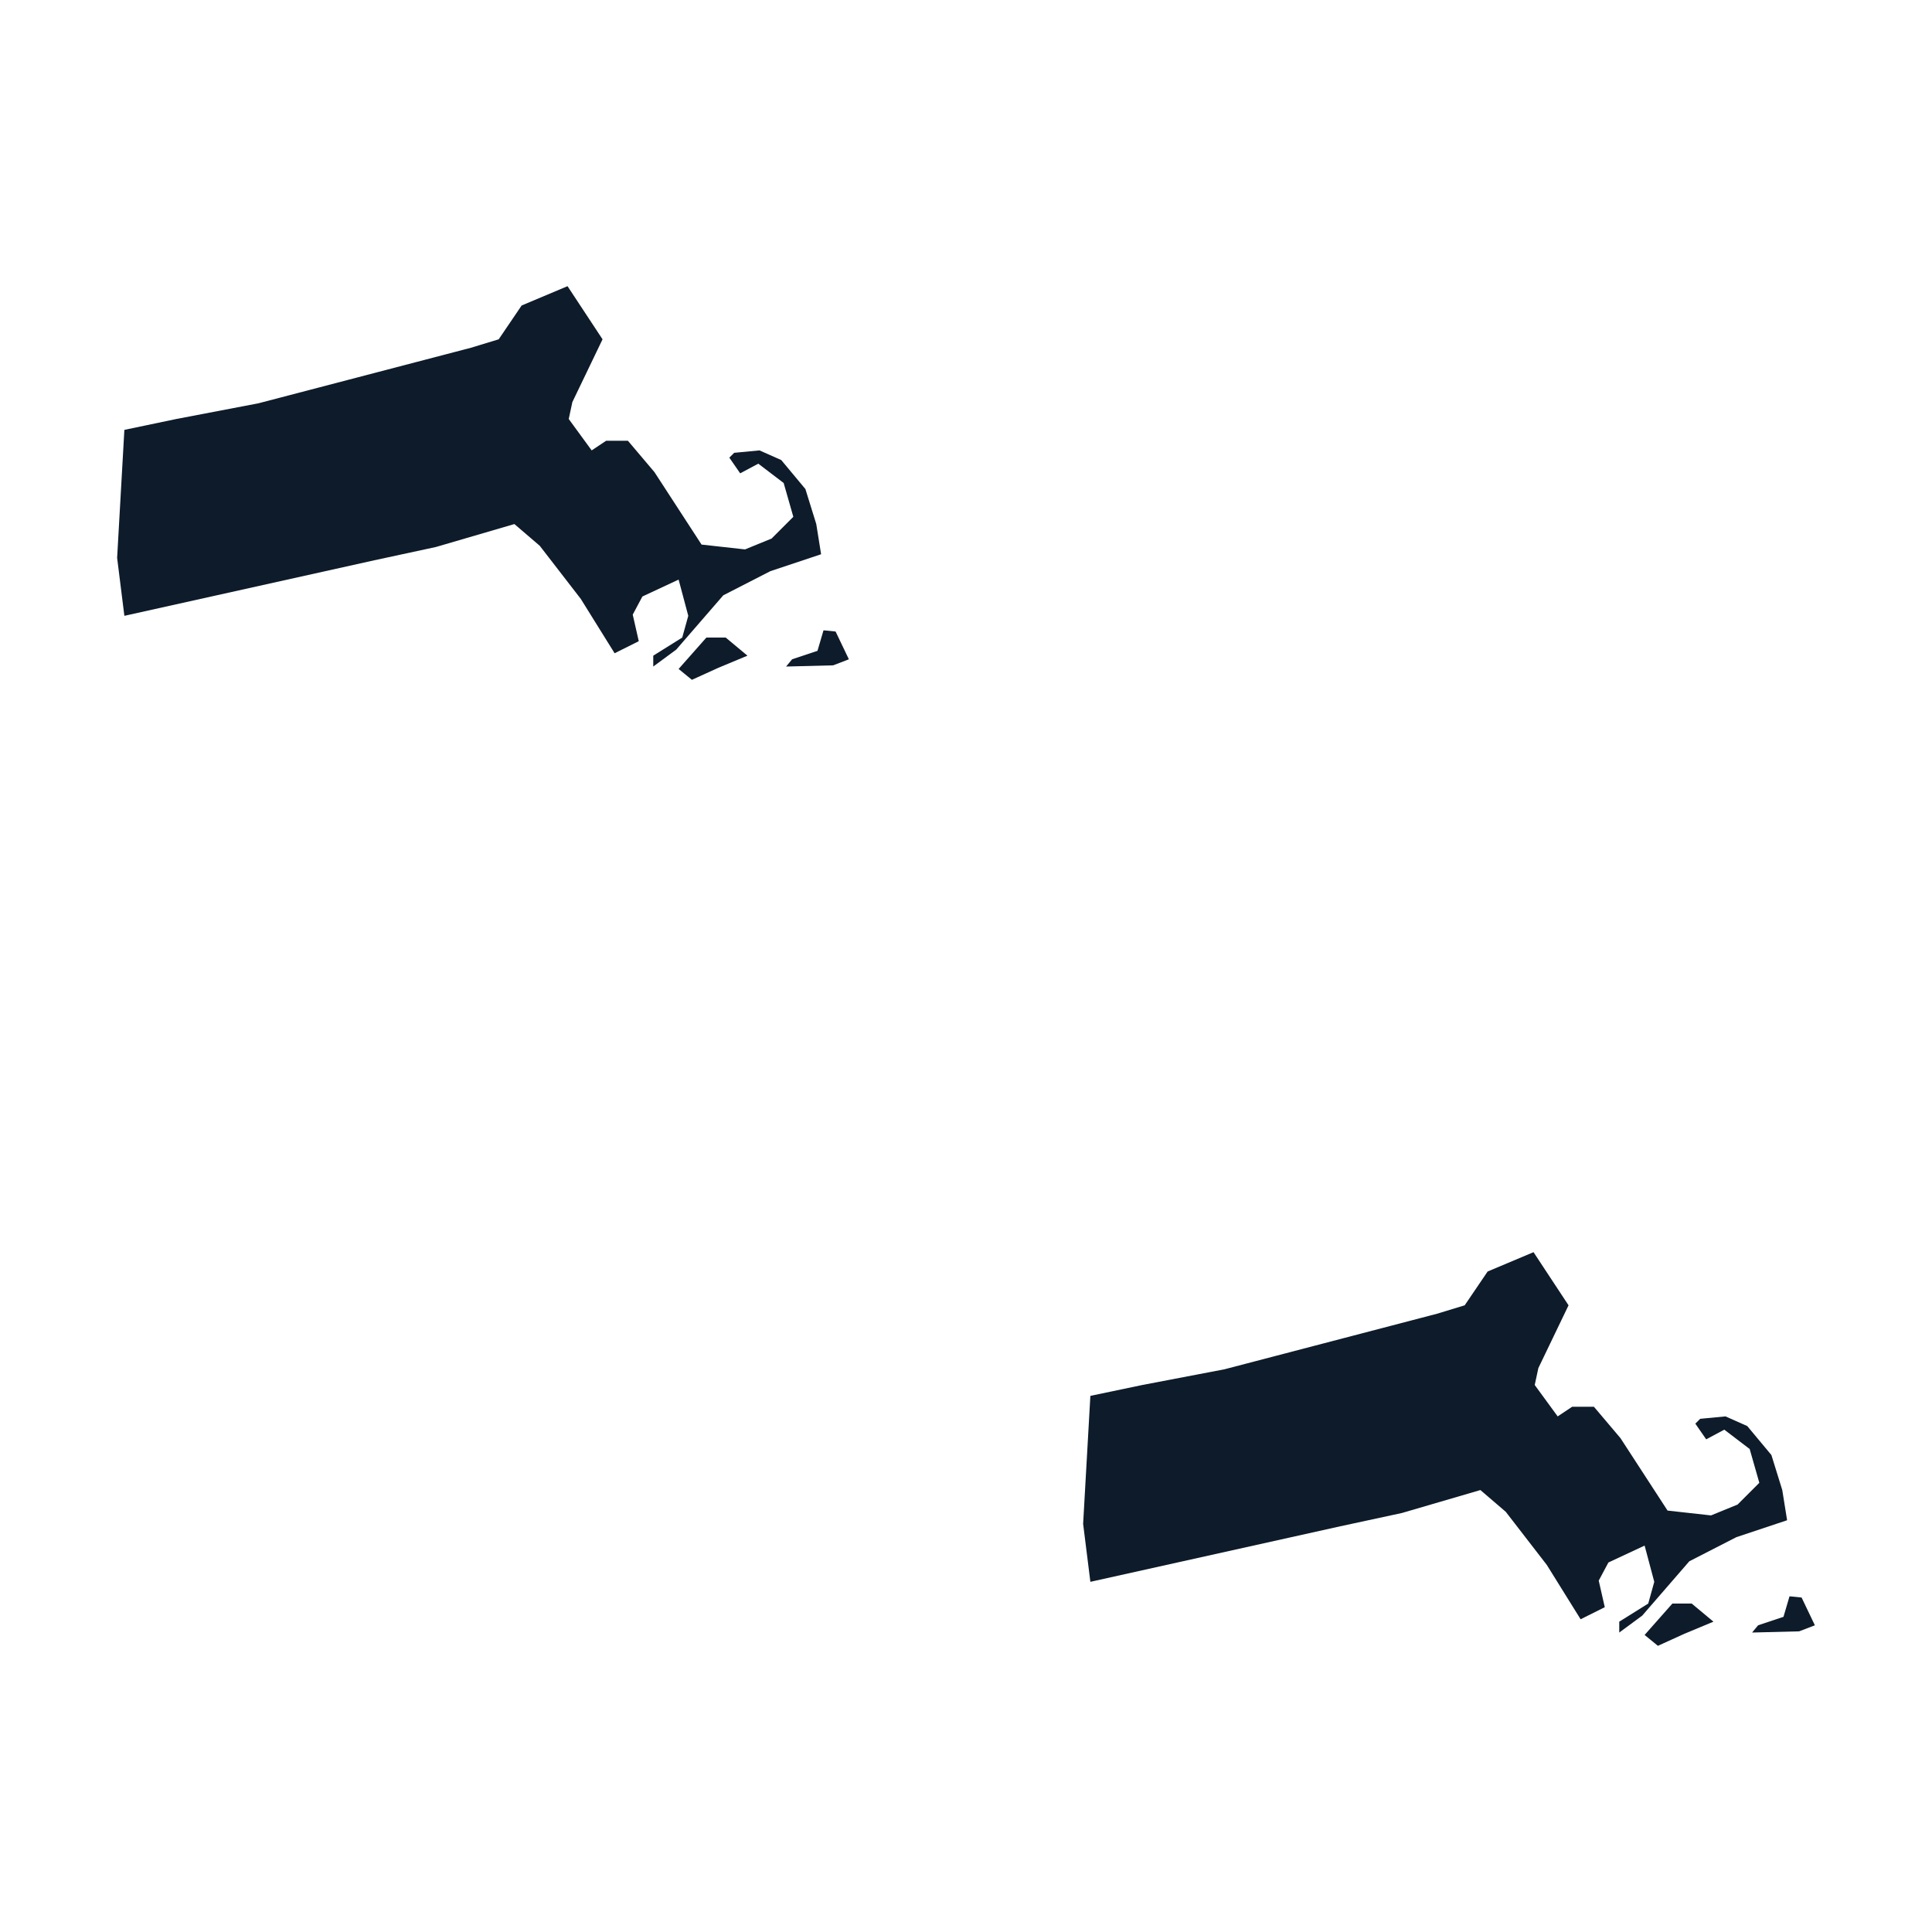
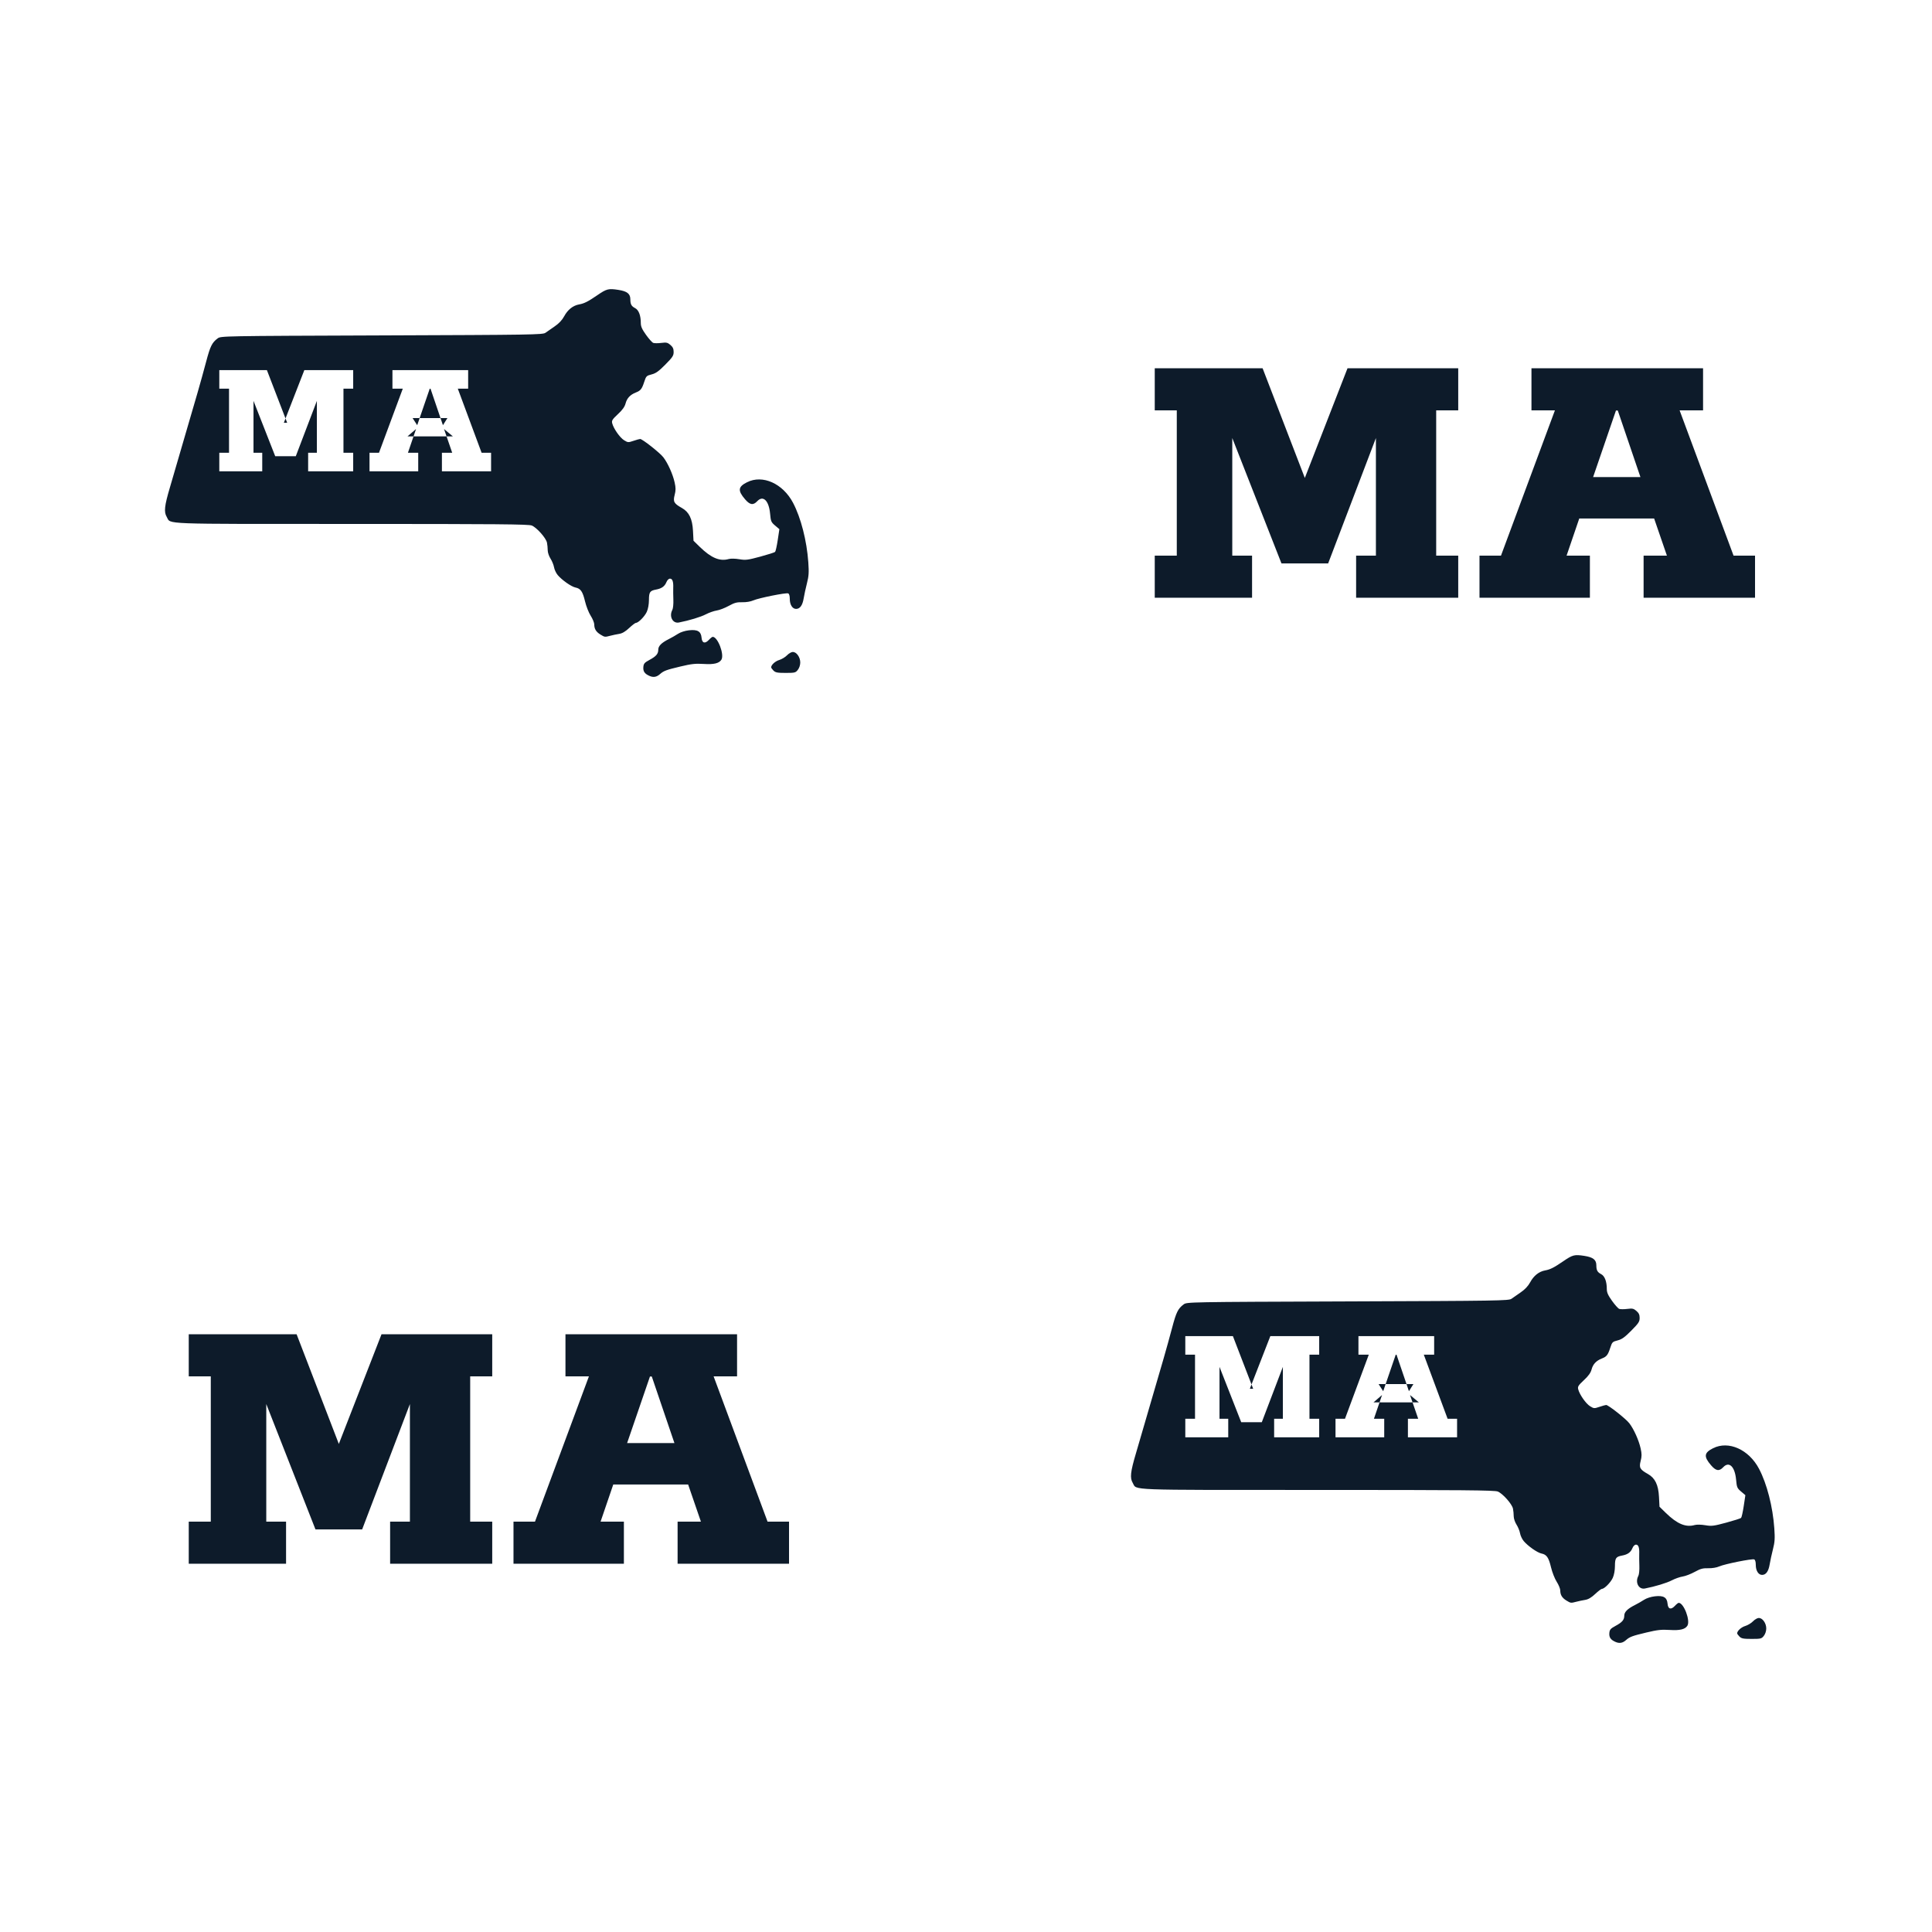
- <svg xmlns="http://www.w3.org/2000/svg" viewBox="0 0 320 320" fill="#0D1B2A">
-   <defs>
-     <path id="m" d="M899.6,173.2L901.7,172.5L902.2,170.8L903.2,170.9L904.3,173.2L903,173.7L899.1,173.8L899.6,173.2zM890.2,174L892.5,171.4L894.1,171.4L895.9,172.9L893.5,173.9L891.3,174.9L890.2,174zM855.4,152L873,147.4L875.3,146.7L877.2,143.9L881,142.3L883.9,146.7L881.4,151.9L881.1,153.3L883,155.9L884.2,155.1L886,155.1L888.2,157.7L892.1,163.7L895.7,164.1L897.9,163.2L899.7,161.4L898.9,158.6L896.8,157L895.3,157.8L894.4,156.5L894.8,156.1L896.9,155.9L898.7,156.7L900.7,159.1L901.6,162L902,164.5L897.8,165.9L893.9,167.9L890,172.4L888.1,173.8L888.1,172.9L890.5,171.4L891,169.6L890.2,166.6L887.2,168L886.4,169.5L886.9,171.7L884.9,172.7L882.1,168.2L878.7,163.8L876.6,162L870.1,163.9L865,165L844.3,169.6L843.7,164.8L844.3,154.2L848.6,153.3L855.4,152z" />
-   </defs>
-   <use href="#m" transform="translate(80 80) translate(-60.6 -32.6) scale(2.0) translate(-843.7 -142.3)" />
-   <use href="#m" transform="translate(240 240) translate(-60.6 -32.6) scale(2.0) translate(-843.7 -142.3)" />
+ <svg xmlns="http://www.w3.org/2000/svg" viewBox="0 0 320 320" width="320" height="320">
+   <g fill="#0D1B2A">
+     <path fill-rule="evenodd" transform="translate(26.00 47.76) scale(0.108)" d="M755.42 594.42C747.87 591.15 745.27 587.34 745.93 580.51C746.41 575.48 747.81 573.89 755.34 569.82C765.64 564.27 768.81 560.56 768.81 554.04C768.81 548.51 773.78 543.52 784.83 537.97C789.23 535.76 795.65 532.08 799.11 529.80C802.81 527.35 809.60 525.15 815.61 524.45C828.89 522.89 834.38 526.05 835.18 535.73C835.88 544.18 840.46 545.52 846.46 539.05C848.81 536.51 851.42 534.44 852.27 534.44C860.12 534.44 870.49 561.83 865.56 569.58C862.05 575.11 854.09 577.02 838.62 576.04C825.77 575.23 819.87 575.87 802.72 579.96C780.96 585.15 777.18 586.56 771.48 591.57C766.24 596.18 761.45 597.03 755.42 594.42ZM945.50 586.20C943.54 584.23 941.93 582.00 941.93 581.24C941.93 577.45 948.17 571.80 954.40 569.93C958.24 568.78 963.59 565.54 966.27 562.74C968.96 559.93 972.96 557.64 975.16 557.64C980.84 557.64 986.55 565.69 986.55 573.70C986.55 577.74 985.09 582.22 982.85 585.06C979.38 589.48 978.24 589.77 964.11 589.77C951.45 589.77 948.51 589.20 945.50 586.20ZM680.13 530.96C673.47 526.90 670.64 522.29 670.64 515.52C670.64 512.85 668.19 506.83 665.18 502.15C662.18 497.47 658.27 487.54 656.49 480.08C652.87 464.89 649.77 460.39 641.79 458.79C635.48 457.53 621.08 447.43 614.57 439.70C612.11 436.78 609.58 431.40 608.95 427.74C608.31 424.09 605.87 418.11 603.52 414.45C601.16 410.77 599.25 405.08 599.25 401.73C599.25 398.40 598.74 393.13 598.12 390.02C596.71 382.95 582.53 366.95 574.82 363.73C570.03 361.73 522.17 361.31 298.40 361.31C0.00 361.31 21.82 362.14 14.97 350.53C10.43 342.85 11.42 333.76 19.94 304.98C27.23 280.32 45.58 217.43 62.34 159.63C66.18 146.38 72.07 125.12 75.43 112.38C81.68 88.71 84.41 83.20 93.05 76.75C97.96 73.08 98.99 73.06 344.68 72.17C575.66 71.34 591.66 71.08 595.76 68.17C598.17 66.45 604.56 62.02 609.96 58.30C616.59 53.75 621.33 48.68 624.58 42.68C629.99 32.69 638.02 26.34 647.38 24.65C655.30 23.21 660.93 20.36 675.41 10.46C689.68 0.68 692.39 0.00 707.54 2.34C721.08 4.44 725.97 8.30 725.97 16.90C725.97 24.34 727.63 27.40 733.24 30.30C738.81 33.18 742.01 41.51 742.02 53.21C742.03 58.52 743.87 62.69 750.00 71.28C754.38 77.43 759.37 82.99 761.07 83.64C762.78 84.30 768.30 84.32 773.34 83.69C781.34 82.69 783.12 83.08 787.43 86.79C791.14 89.98 792.37 92.65 792.37 97.55C792.37 103.24 790.74 105.70 779.57 116.98C769.41 127.25 765.09 130.33 758.55 131.99C750.76 133.97 750.16 134.57 747.34 143.22C743.72 154.35 741.79 156.81 734.39 159.73C725.74 163.14 720.79 168.42 718.67 176.47C717.32 181.64 713.93 186.38 706.87 192.96C698.36 200.90 697.13 202.86 698.13 206.84C700.17 214.98 709.90 228.94 716.28 232.88C722.20 236.54 722.78 236.58 730.77 233.86C735.35 232.30 739.96 231.02 741.01 231.02C744.47 231.03 771.37 252.26 776.61 259.12C783.54 268.19 791.10 285.02 793.89 297.62C795.77 306.06 795.77 309.65 793.91 316.90C791.27 327.22 792.79 329.96 805.03 336.84C816.00 343.00 821.07 353.43 822.04 371.80L822.84 387.09L832.51 396.53C849.81 413.41 863.13 419.01 876.80 415.12C879.91 414.24 886.67 414.36 892.98 415.41C902.82 417.05 905.80 416.68 925.11 411.48C936.82 408.32 947.09 405.04 947.95 404.19C948.81 403.34 950.64 395.15 952.02 385.99L954.52 369.34L947.99 363.79C941.91 358.62 941.37 357.34 940.29 345.54C938.45 325.48 929.57 316.87 920.58 326.43C914.39 333.03 909.37 332.22 901.85 323.43C890.42 310.08 891.12 304.29 904.98 297.33C928.82 285.36 959.87 299.26 975.49 328.91C987.55 351.77 996.59 387.04 998.91 420.21C1000.00 435.84 999.65 441.17 996.80 452.34C994.92 459.70 992.67 470.05 991.81 475.34C990.03 486.19 986.14 491.60 980.13 491.60C974.53 491.60 970.49 485.15 970.49 476.23C970.49 471.52 969.58 468.43 968.01 467.83C964.56 466.51 922.92 474.87 914.51 478.58C910.34 480.42 903.65 481.52 897.56 481.37C889.25 481.16 885.63 482.15 876.79 487.01C870.90 490.26 862.62 493.44 858.39 494.08C854.16 494.72 846.66 497.36 841.73 499.93C833.92 504.02 816.42 509.33 800.42 512.47C790.86 514.34 785.05 503.05 790.42 493.03C791.50 491.00 792.19 484.02 791.94 477.53C791.70 471.04 791.61 462.91 791.74 459.48C792.13 449.81 790.54 445.20 786.84 445.20C784.81 445.20 782.63 447.34 781.24 450.69C778.60 457.06 773.95 460.37 765.41 461.95C755.99 463.68 754.53 465.83 754.49 477.99C754.46 484.71 753.19 491.70 751.17 496.14C747.96 503.21 738.27 513.02 734.50 513.02C733.45 513.02 728.78 516.58 724.13 520.93C718.25 526.43 713.57 529.18 708.77 529.93C704.98 530.53 698.97 531.78 695.42 532.73C686.88 534.99 686.71 534.97 680.13 530.96ZM95.585 280.604V252.131H110.496V153.85H95.585V125.376H168.57L199.676 206.178H194.554L226.004 125.376H300.916V153.85H286.005V252.131H300.916V280.604H231.83V252.131H245.222V172.566L212.91 257.393H181.32L148.037 172.566V252.131H161.429V280.604ZM325.96 280.604V252.131H340.495L376.988 153.85H361.122V125.376H477.225V153.85H461.359L497.852 252.131H512.387V280.604H436.989V252.131H452.761L440.231 215.716L453.779 226.992H384.239L397.317 215.716L384.881 252.131H400.653V280.604ZM399.086 209.889 392.054 198.989H445.4L438.555 209.889L419.526 153.944H418.288Z" />
+     <path d="M191.263 99.0V92.03H194.913V67.97H191.263V61.0H209.129L216.744 80.78H215.49L223.189 61.0H241.528V67.97H237.878V92.03H241.528V99.0H224.616V92.03H227.894V72.552L219.984 93.318H212.251L204.103 72.552V92.03H207.381V99.0ZM245.051 99.0V92.03H248.61L257.543 67.97H253.659V61.0H282.081V67.97H278.197L287.131 92.03H290.689V99.0H272.232V92.03H276.093L273.025 83.115L276.342 85.876H259.318L262.52 83.115L259.475 92.03H263.336V99.0ZM262.953 81.689 261.231 79.02H274.29L272.615 81.689L267.956 67.993H267.654Z" />
+     <path d="M31.263 259.0V252.03H34.913V227.97H31.263V221.0H49.129L56.744 240.78H55.49L63.189 221.0H81.528V227.97H77.878V252.03H81.528V259.0H64.616V252.03H67.894V232.552L59.984 253.318H52.251L44.103 232.552V252.03H47.381V259.0ZM85.051 259.0V252.03H88.61L97.543 227.97H93.659V221.0H122.081V227.97H118.197L127.131 252.03H130.689V259.0H112.232V252.03H116.093L113.025 243.115L116.342 245.876H99.318L102.52 243.115L99.475 252.03H103.336V259.0ZM102.953 241.689 101.231 239.02H114.29L112.615 241.689L107.956 227.993H107.654Z" />
+     <path fill-rule="evenodd" transform="translate(186.00 207.76) scale(0.108)" d="M755.42 594.42C747.87 591.15 745.27 587.34 745.93 580.51C746.41 575.48 747.81 573.89 755.34 569.82C765.64 564.27 768.81 560.56 768.81 554.04C768.81 548.51 773.78 543.52 784.83 537.97C789.23 535.76 795.65 532.08 799.11 529.80C802.81 527.35 809.60 525.15 815.61 524.45C828.89 522.89 834.38 526.05 835.18 535.73C835.88 544.18 840.46 545.52 846.46 539.05C848.81 536.51 851.42 534.44 852.27 534.44C860.12 534.44 870.49 561.83 865.56 569.58C862.05 575.11 854.09 577.02 838.62 576.04C825.77 575.23 819.87 575.87 802.72 579.96C780.96 585.15 777.18 586.56 771.48 591.57C766.24 596.18 761.45 597.03 755.42 594.42ZM945.50 586.20C943.54 584.23 941.93 582.00 941.93 581.24C941.93 577.45 948.17 571.80 954.40 569.93C958.24 568.78 963.59 565.54 966.27 562.74C968.96 559.93 972.96 557.64 975.16 557.64C980.84 557.64 986.55 565.69 986.55 573.70C986.55 577.74 985.09 582.22 982.85 585.06C979.38 589.48 978.24 589.77 964.11 589.77C951.45 589.77 948.51 589.20 945.50 586.20ZM680.13 530.96C673.47 526.90 670.64 522.29 670.64 515.52C670.64 512.85 668.19 506.83 665.18 502.15C662.18 497.47 658.27 487.54 656.49 480.08C652.87 464.89 649.77 460.39 641.79 458.79C635.48 457.53 621.08 447.43 614.57 439.70C612.11 436.78 609.58 431.40 608.95 427.74C608.31 424.09 605.87 418.11 603.52 414.45C601.16 410.77 599.25 405.08 599.25 401.73C599.25 398.40 598.74 393.13 598.12 390.02C596.71 382.95 582.53 366.95 574.82 363.73C570.03 361.73 522.17 361.31 298.40 361.31C0.00 361.31 21.82 362.14 14.97 350.53C10.43 342.85 11.42 333.76 19.94 304.98C27.23 280.32 45.58 217.43 62.34 159.63C66.18 146.38 72.07 125.12 75.43 112.38C81.68 88.71 84.41 83.20 93.05 76.75C97.96 73.08 98.99 73.06 344.68 72.17C575.66 71.34 591.66 71.08 595.76 68.17C598.17 66.45 604.56 62.02 609.96 58.30C616.59 53.75 621.33 48.68 624.58 42.68C629.99 32.69 638.02 26.34 647.38 24.65C655.30 23.21 660.93 20.36 675.41 10.46C689.68 0.68 692.39 0.00 707.54 2.34C721.08 4.44 725.97 8.30 725.97 16.90C725.97 24.34 727.63 27.40 733.24 30.30C738.81 33.18 742.01 41.51 742.02 53.21C742.03 58.52 743.87 62.69 750.00 71.28C754.38 77.43 759.37 82.99 761.07 83.64C762.78 84.30 768.30 84.32 773.34 83.69C781.34 82.69 783.12 83.08 787.43 86.79C791.14 89.98 792.37 92.65 792.37 97.55C792.37 103.24 790.74 105.70 779.57 116.98C769.41 127.25 765.09 130.33 758.55 131.99C750.76 133.97 750.16 134.57 747.34 143.22C743.72 154.35 741.79 156.81 734.39 159.73C725.74 163.14 720.79 168.42 718.67 176.47C717.32 181.64 713.93 186.38 706.87 192.96C698.36 200.90 697.13 202.86 698.13 206.84C700.17 214.98 709.90 228.94 716.28 232.88C722.20 236.54 722.78 236.58 730.77 233.86C735.35 232.30 739.96 231.02 741.01 231.02C744.47 231.03 771.37 252.26 776.61 259.12C783.54 268.19 791.10 285.02 793.89 297.62C795.77 306.06 795.77 309.65 793.91 316.90C791.27 327.22 792.79 329.96 805.03 336.84C816.00 343.00 821.07 353.43 822.04 371.80L822.84 387.09L832.51 396.53C849.81 413.41 863.13 419.01 876.80 415.12C879.91 414.24 886.67 414.36 892.98 415.41C902.82 417.05 905.80 416.68 925.11 411.48C936.82 408.32 947.09 405.04 947.95 404.19C948.81 403.34 950.64 395.15 952.02 385.99L954.52 369.34L947.99 363.79C941.91 358.62 941.37 357.34 940.29 345.54C938.45 325.48 929.57 316.87 920.58 326.43C914.39 333.03 909.37 332.22 901.85 323.43C890.42 310.08 891.12 304.29 904.98 297.33C928.82 285.36 959.87 299.26 975.49 328.91C987.55 351.77 996.59 387.04 998.91 420.21C1000.00 435.84 999.65 441.17 996.80 452.34C994.92 459.70 992.67 470.05 991.81 475.34C990.03 486.19 986.14 491.60 980.13 491.60C974.53 491.60 970.49 485.15 970.49 476.23C970.49 471.52 969.58 468.43 968.01 467.83C964.56 466.51 922.92 474.87 914.51 478.58C910.34 480.42 903.65 481.52 897.56 481.37C889.25 481.16 885.63 482.15 876.79 487.01C870.90 490.26 862.62 493.44 858.39 494.08C854.16 494.72 846.66 497.36 841.73 499.93C833.92 504.02 816.42 509.33 800.42 512.47C790.86 514.34 785.05 503.05 790.42 493.03C791.50 491.00 792.19 484.02 791.94 477.53C791.70 471.04 791.61 462.91 791.74 459.48C792.13 449.81 790.54 445.20 786.84 445.20C784.81 445.20 782.63 447.34 781.24 450.69C778.60 457.06 773.95 460.37 765.41 461.95C755.99 463.68 754.53 465.83 754.49 477.99C754.46 484.71 753.19 491.70 751.17 496.14C747.96 503.21 738.27 513.02 734.50 513.02C733.45 513.02 728.78 516.58 724.13 520.93C718.25 526.43 713.57 529.18 708.77 529.93C704.98 530.53 698.97 531.78 695.42 532.73C686.88 534.99 686.71 534.97 680.13 530.96ZM95.585 280.604V252.131H110.496V153.85H95.585V125.376H168.57L199.676 206.178H194.554L226.004 125.376H300.916V153.85H286.005V252.131H300.916V280.604H231.83V252.131H245.222V172.566L212.91 257.393H181.32L148.037 172.566V252.131H161.429V280.604ZM325.96 280.604V252.131H340.495L376.988 153.85H361.122V125.376H477.225V153.85H461.359L497.852 252.131H512.387V280.604H436.989V252.131H452.761L440.231 215.716L453.779 226.992H384.239L397.317 215.716L384.881 252.131H400.653V280.604ZM399.086 209.889 392.054 198.989H445.4L438.555 209.889L419.526 153.944H418.288Z" />
+   </g>
</svg>
